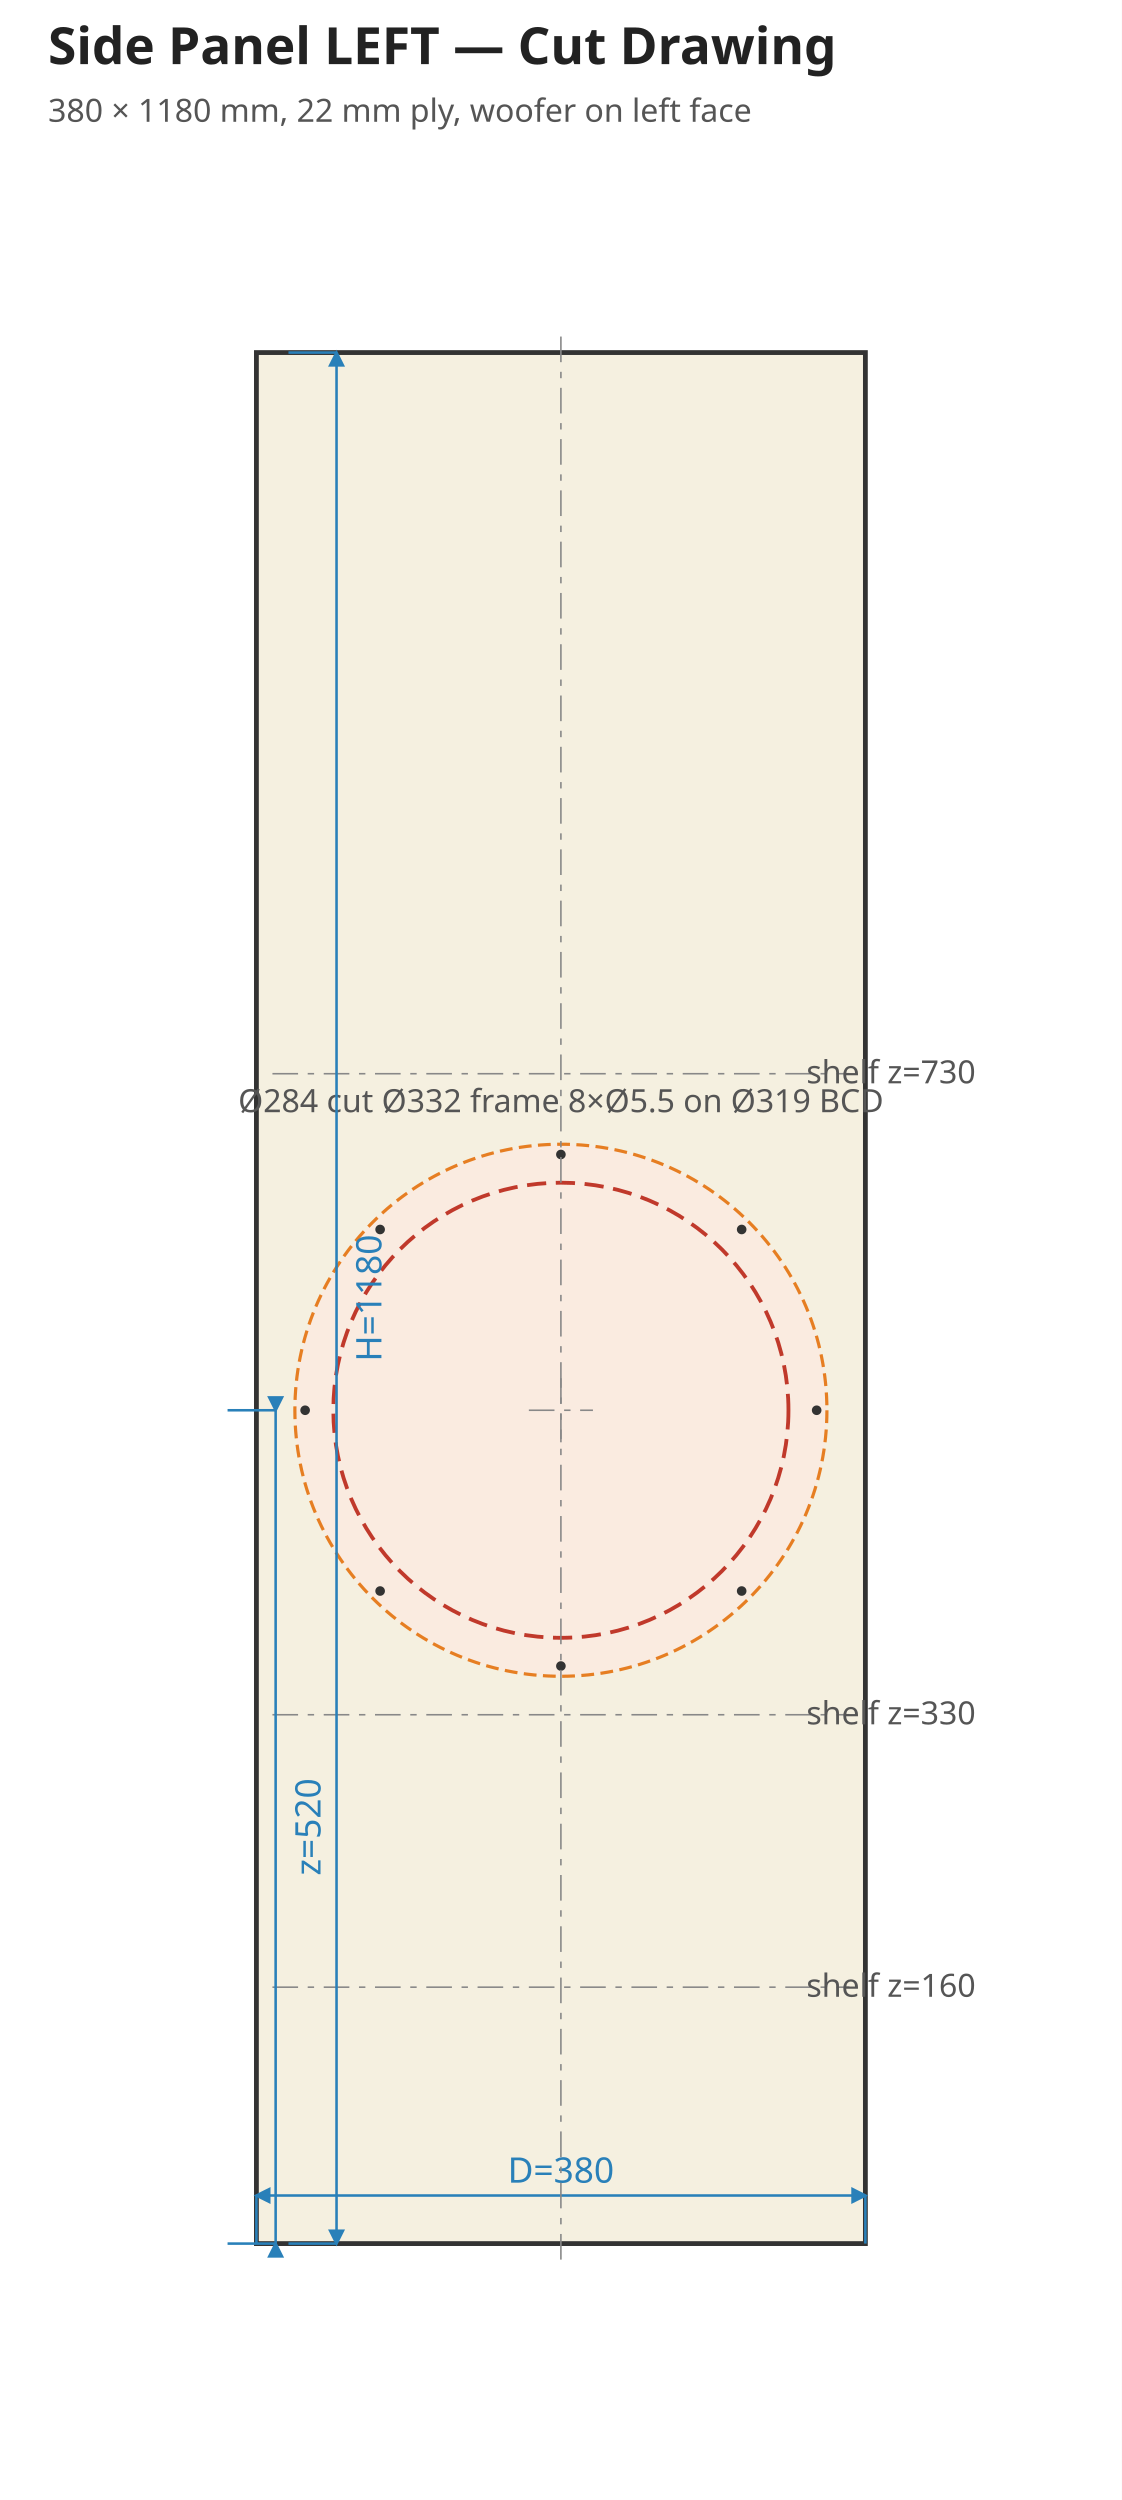
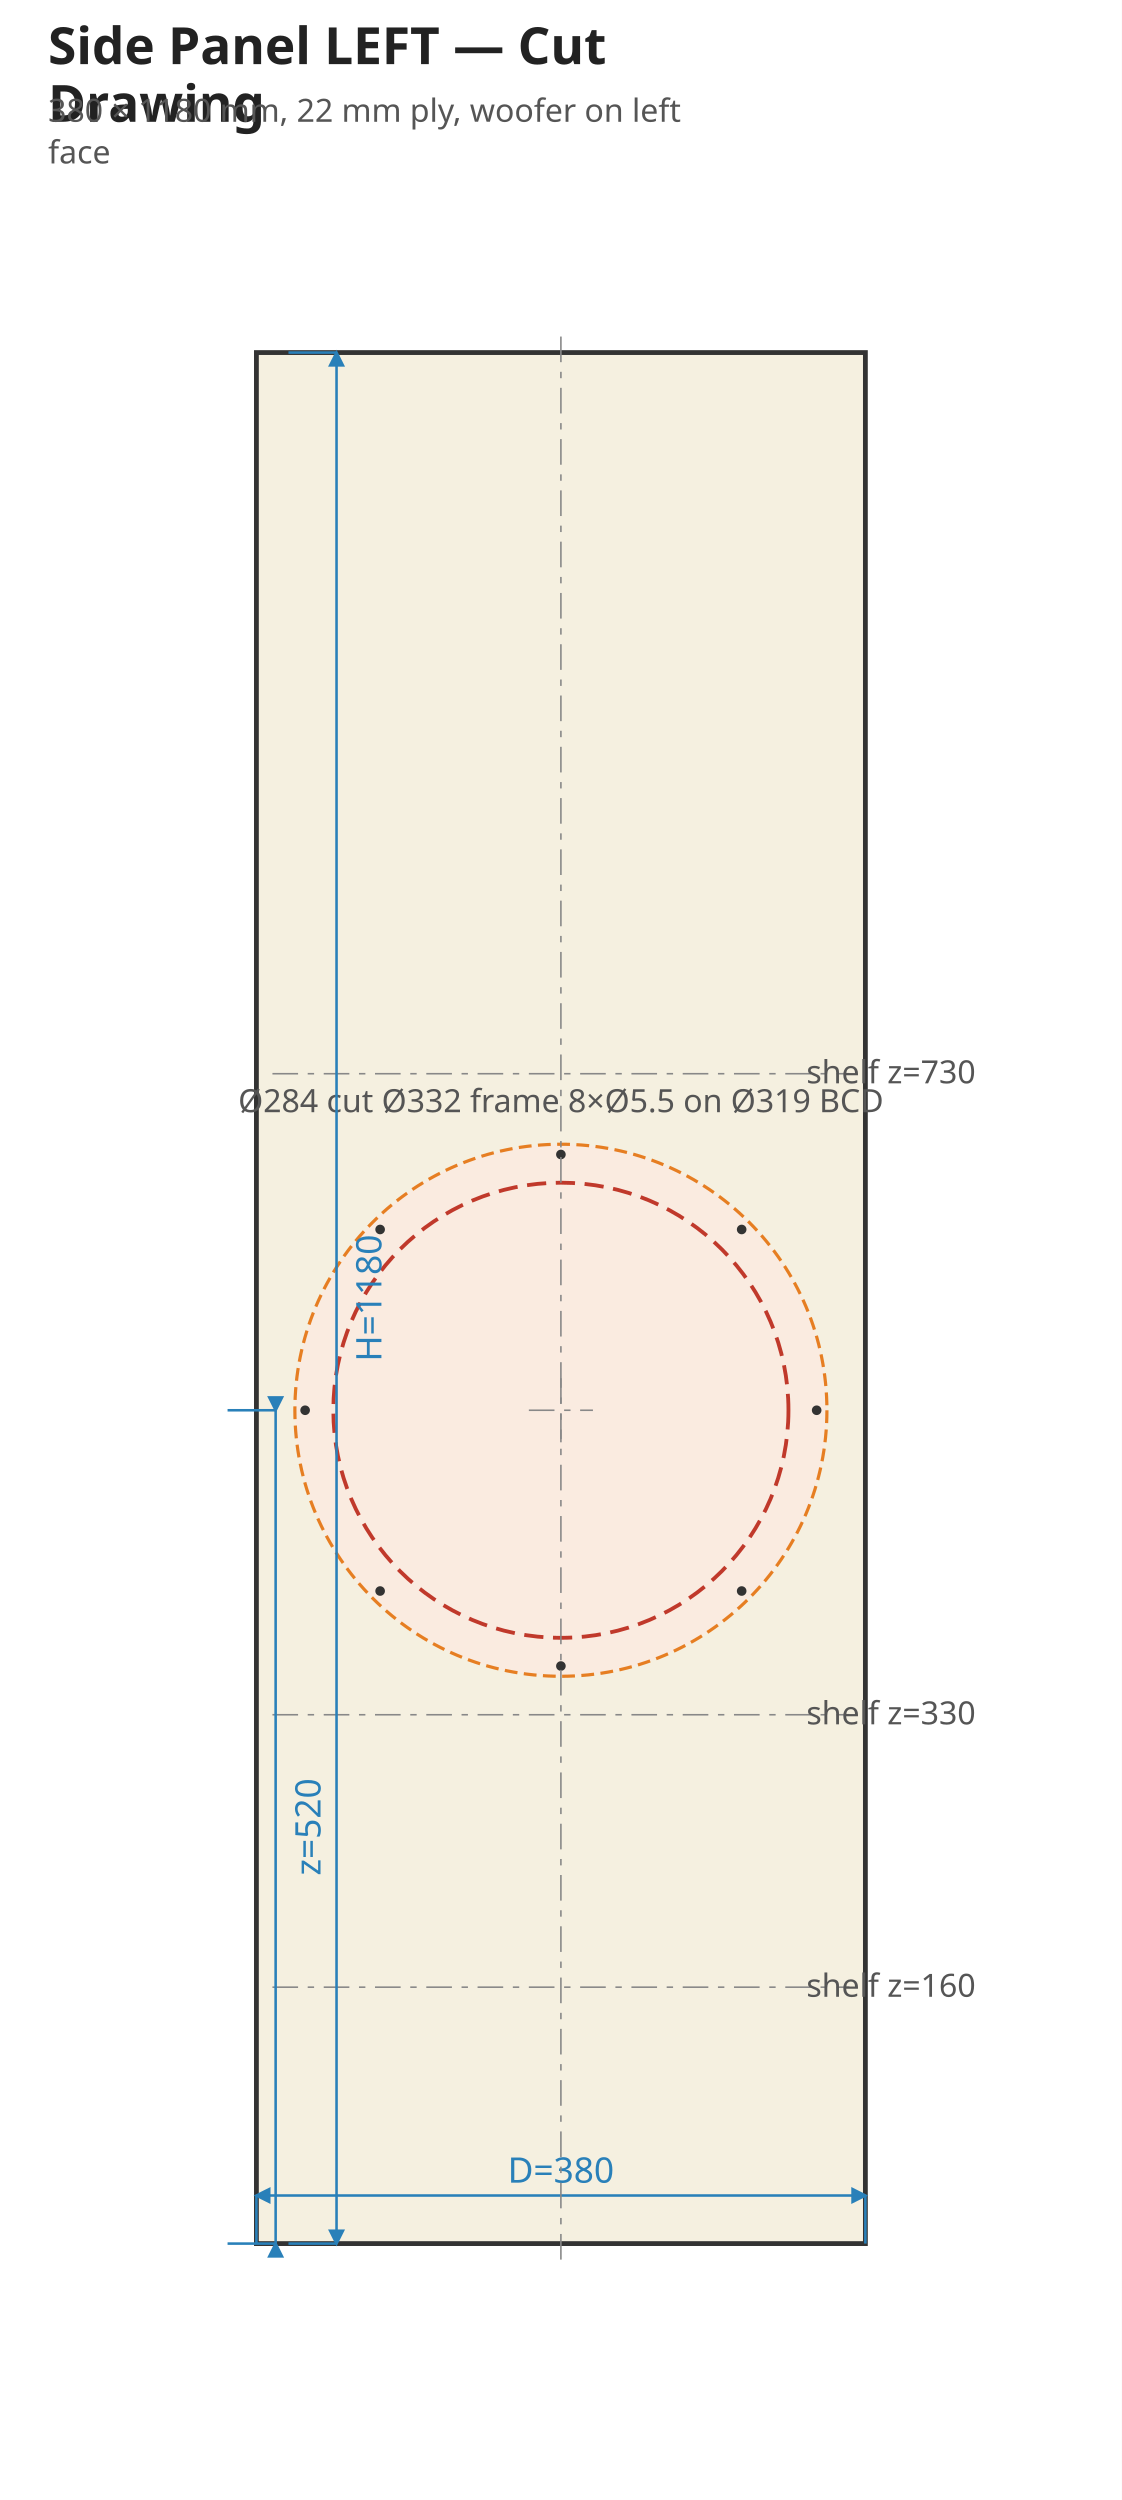
<svg xmlns="http://www.w3.org/2000/svg" width="350" height="780" viewBox="0 0 350 780">
  <style>.panel { fill: #f5f0e0; stroke: #333; stroke-width: 1.5; }
.cutout { fill: none; stroke: #c0392b; stroke-width: 1.2; stroke-dasharray: 6,3; }
.rebate { fill: #faebe0; stroke: #e67e22; stroke-width: 1.0; stroke-dasharray: 4,2; }
.pilot { fill: #333; }
.dim-line { stroke: #2980b9; stroke-width: 0.8; fill: none; }
.dim-text { fill: #2980b9; font-family: sans-serif; font-size: 11px; text-anchor: middle; }
.dim-text-v { fill: #2980b9; font-family: sans-serif; font-size: 11px; text-anchor: middle; }
.label { fill: #333; font-family: sans-serif; font-size: 12px; text-anchor: middle; font-weight: bold; }
.label-sm { fill: #555; font-family: sans-serif; font-size: 10px; text-anchor: middle; }
.label-driver { fill: #c0392b; font-family: sans-serif; font-size: 11px; text-anchor: middle; font-weight: bold; }
.title-text { fill: #222; font-family: sans-serif; font-size: 16px; font-weight: bold; }
.subtitle { fill: #555; font-family: sans-serif; font-size: 10px; }
.note { fill: #555; font-family: sans-serif; font-size: 10px; }
.arrow { stroke: #2980b9; stroke-width: 0.8; fill: #2980b9; }
.center-line { stroke: #888; stroke-width: 0.5; stroke-dasharray: 8,3,2,3; }
</style>
  <rect width="350" height="780" fill="white" />
-   <text x="15.0" y="20.0" class="title-text">Side Panel LEFT — Cut Drawing</text>
-   <text x="15.0" y="38.0" class="subtitle">380 × 1180 mm, 22 mm ply, woofer on left face</text>
+   <text x="15.0" y="20.0" class="title-text">Side Panel LEFT — Cut</text>
+   <text x="15.0" y="38.0" class="title-text">Drawing</text>
+   <text x="15.0" y="38.0" class="subtitle">380 × 1180 mm, 22 mm ply, woofer on left</text>
+   <text x="15.0" y="51.0" class="subtitle">face</text>
  <rect x="80.0" y="110.0" width="190.0" height="590.0" class="panel" />
  <circle cx="175.0" cy="440.0" r="83.0" class="rebate" />
  <circle cx="175.0" cy="440.0" r="71.0" class="cutout" />
  <line x1="165.0" y1="440.0" x2="185.0" y2="440.0" class="center-line" />
  <line x1="175.0" y1="430.0" x2="175.0" y2="450.0" class="center-line" />
  <circle cx="254.8" cy="440.0" r="1.5" class="pilot" />
  <circle cx="231.4" cy="496.4" r="1.5" class="pilot" />
  <circle cx="175.0" cy="519.8" r="1.5" class="pilot" />
  <circle cx="118.6" cy="496.4" r="1.5" class="pilot" />
  <circle cx="95.2" cy="440.0" r="1.5" class="pilot" />
  <circle cx="118.6" cy="383.6" r="1.5" class="pilot" />
  <circle cx="175.0" cy="360.2" r="1.5" class="pilot" />
  <circle cx="231.4" cy="383.6" r="1.5" class="pilot" />
  <text x="175.0" y="347.0" class="label-sm">Ø284 cut  Ø332 frame  8×Ø5.5 on Ø319 BCD</text>
  <line x1="85.0" y1="620.0" x2="265.0" y2="620.0" class="center-line" />
  <text x="278.0" y="623.0" class="label-sm">shelf z=160</text>
  <line x1="85.0" y1="535.0" x2="265.0" y2="535.0" class="center-line" />
  <text x="278.0" y="538.0" class="label-sm">shelf z=330</text>
  <line x1="85.0" y1="335.0" x2="265.0" y2="335.0" class="center-line" />
  <text x="278.0" y="338.0" class="label-sm">shelf z=730</text>
  <line x1="80.0" y1="700.0" x2="80.0" y2="685.0" class="dim-line" />
  <line x1="270.0" y1="700.0" x2="270.0" y2="685.0" class="dim-line" />
  <line x1="80.0" y1="685.0" x2="270.0" y2="685.0" class="dim-line" />
  <polygon points="80.0,685.0 84.0,683.0 84.0,687.0" class="arrow" />
  <polygon points="270.0,685.0 266.0,683.0 266.0,687.0" class="arrow" />
  <text x="175.0" y="681.0" class="dim-text">D=380</text>
  <line x1="90.0" y1="110.0" x2="105.0" y2="110.0" class="dim-line" />
  <line x1="90.0" y1="700.0" x2="105.0" y2="700.0" class="dim-line" />
  <line x1="105.0" y1="110.0" x2="105.0" y2="700.0" class="dim-line" />
  <polygon points="105.0,110.0 103.0,114.0 107.0,114.0" class="arrow" />
  <polygon points="105.0,700.0 103.0,696.0 107.0,696.0" class="arrow" />
  <text x="119.0" y="405.0" class="dim-text-v" transform="rotate(-90 119.0 405.0)">H=1180</text>
  <line x1="71.0" y1="700.0" x2="86.0" y2="700.0" class="dim-line" />
  <line x1="71.0" y1="440.0" x2="86.0" y2="440.0" class="dim-line" />
  <line x1="86.0" y1="700.0" x2="86.0" y2="440.0" class="dim-line" />
  <polygon points="86.0,700.0 84.0,704.0 88.0,704.0" class="arrow" />
  <polygon points="86.0,440.0 84.0,436.0 88.0,436.0" class="arrow" />
  <text x="100.0" y="570.0" class="dim-text-v" transform="rotate(-90 100.0 570.0)">z=520</text>
  <line x1="175.0" y1="105.0" x2="175.0" y2="705.0" class="center-line" />
</svg>
